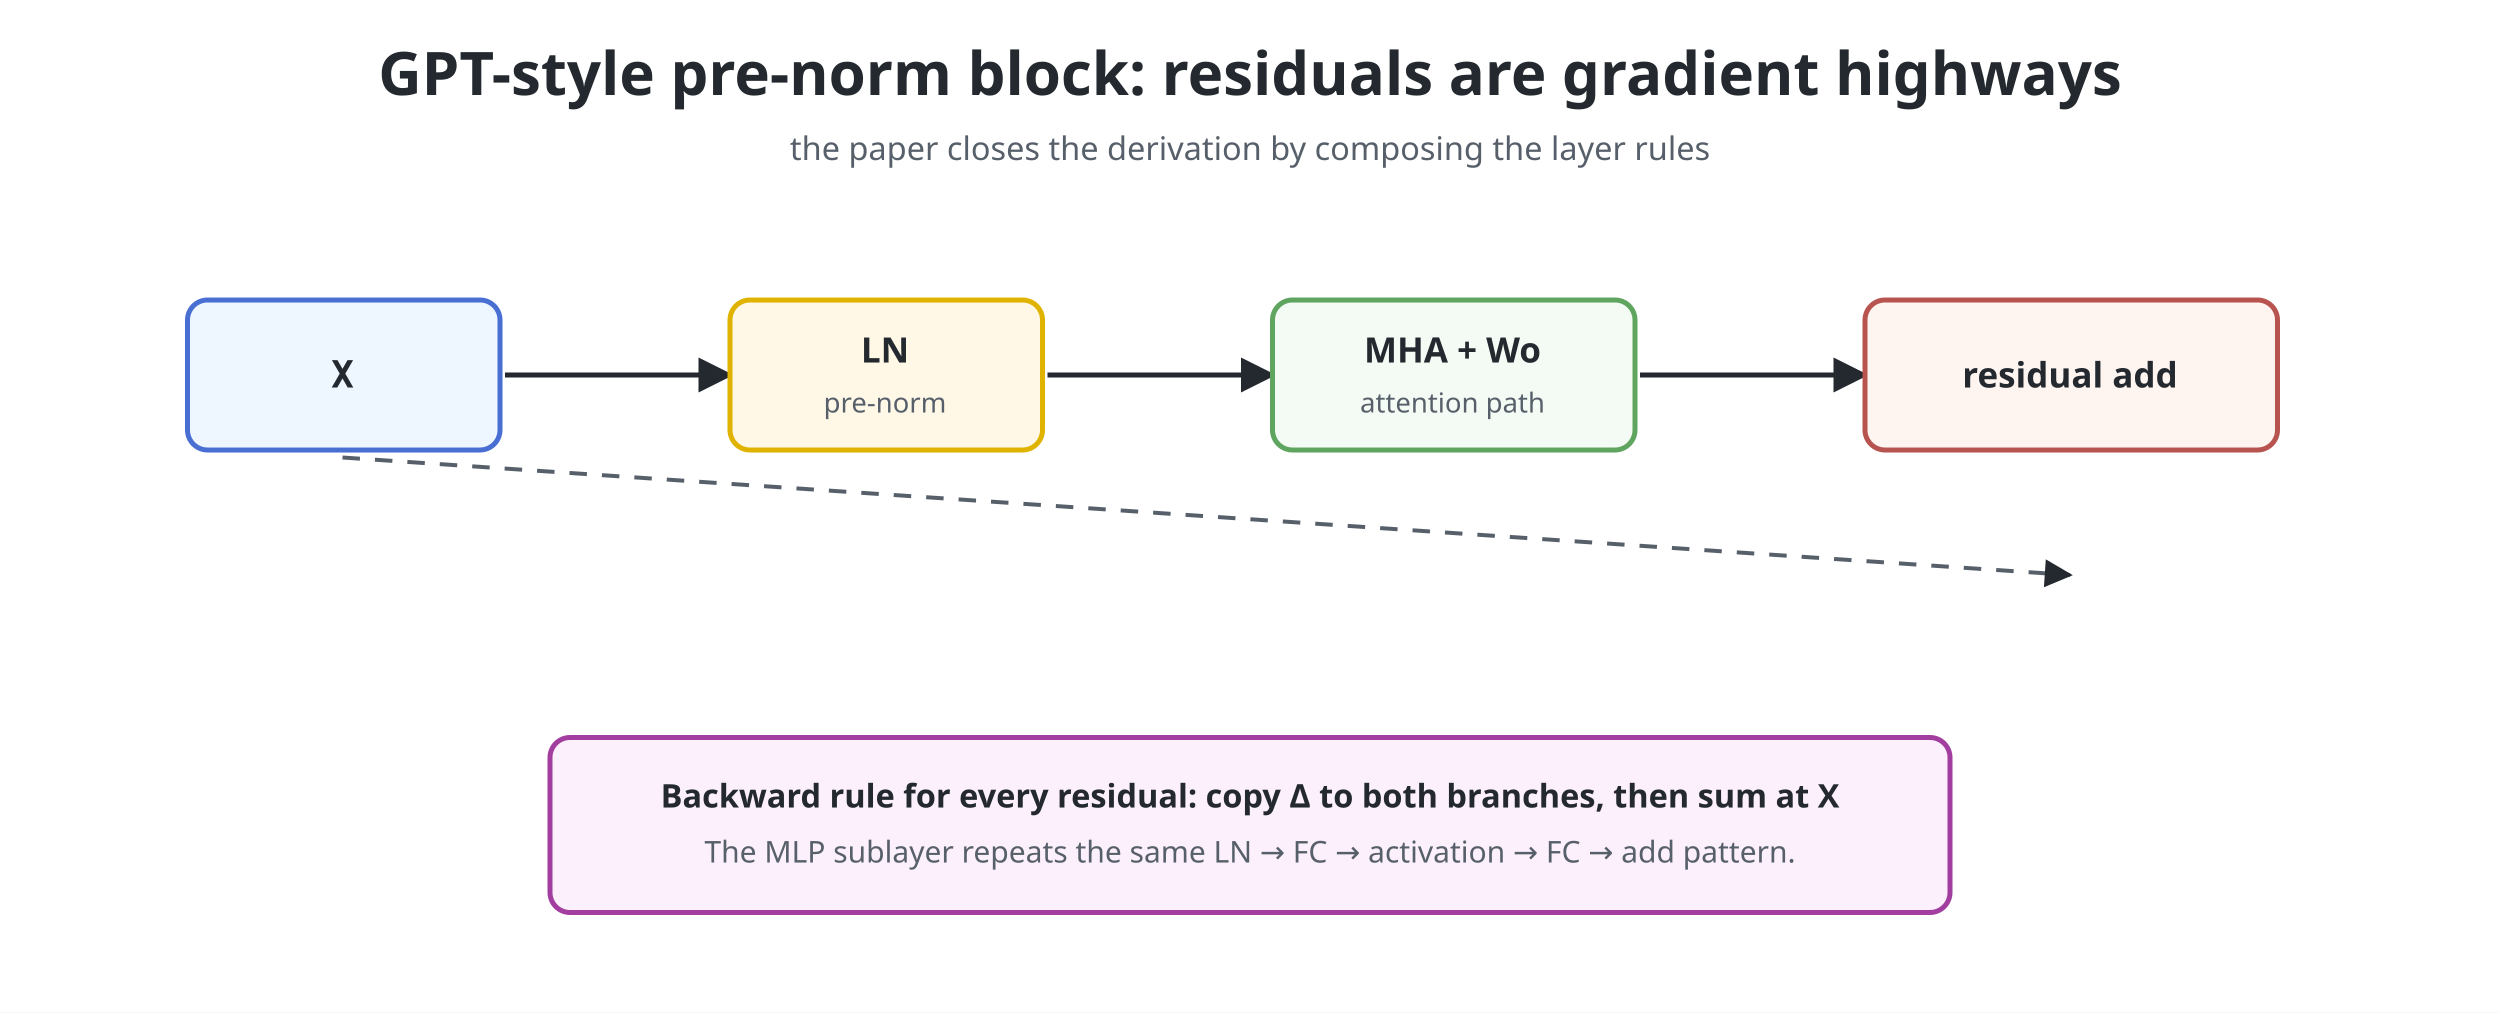
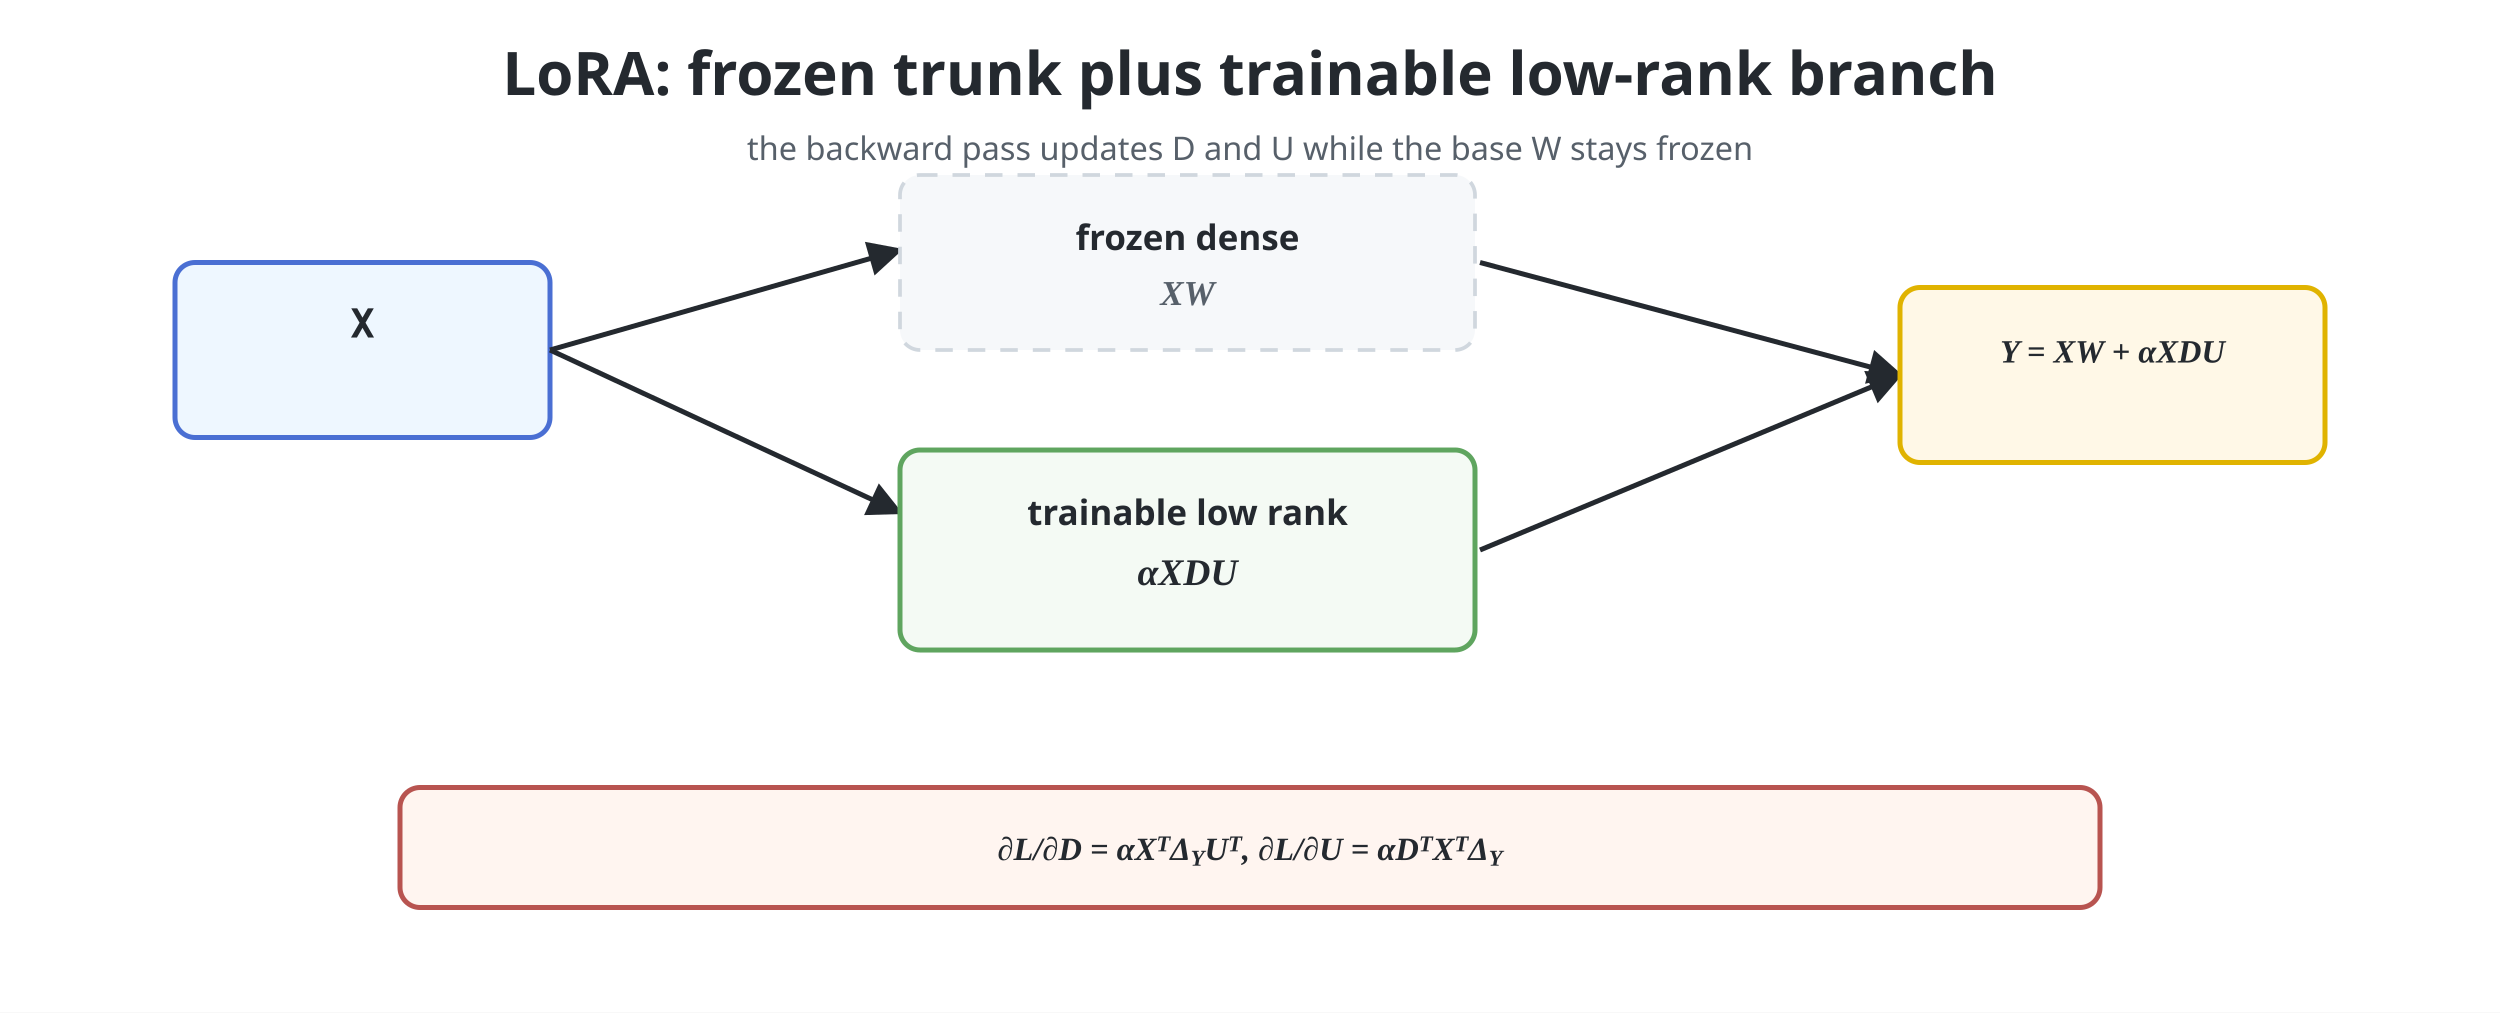
<svg xmlns="http://www.w3.org/2000/svg" viewBox="0 0 1000 405">
  <defs>
    <marker id="arrow" viewBox="0 0 10 10" refX="9" refY="5" markerWidth="7" markerHeight="7" orient="auto-start-reverse">
      <path d="M 0 0 L 10 5 L 0 10 z" fill="#24292f" />
    </marker>
  </defs>
  <rect x="0" y="0" width="1000" height="405" fill="#ffffff" />
-   <text x="500" y="38" text-anchor="middle" font-family="sans-serif" font-size="24" font-weight="700" fill="#24292f">GPT-style pre-norm block: residuals are gradient highways</text>
-   <text x="500" y="64" text-anchor="middle" font-family="sans-serif" font-size="13" font-weight="400" fill="#57606a">the paper closes the derivation by composing the layer rules</text>
-   <rect x="75" y="120" width="125" height="60" rx="8" fill="#eef7ff" stroke="#4a6fd3" stroke-width="2" />
-   <text x="137" y="155" text-anchor="middle" font-family="monospace" font-size="15" font-weight="700" fill="#24292f">X</text>
-   <line x1="202" y1="150" x2="292" y2="150" stroke="#24292f" stroke-width="2" marker-end="url(#arrow)" />
-   <rect x="292" y="120" width="125" height="60" rx="8" fill="#fff8e7" stroke="#e0b300" stroke-width="2" />
-   <text x="354" y="145" text-anchor="middle" font-family="sans-serif" font-size="14" font-weight="700" fill="#24292f">LN</text>
-   <text x="354" y="165" text-anchor="middle" font-family="sans-serif" font-size="11" font-weight="400" fill="#57606a">pre-norm</text>
-   <line x1="419" y1="150" x2="509" y2="150" stroke="#24292f" stroke-width="2" marker-end="url(#arrow)" />
-   <rect x="509" y="120" width="145" height="60" rx="8" fill="#f4faf4" stroke="#5fa55f" stroke-width="2" />
-   <text x="581" y="145" text-anchor="middle" font-family="sans-serif" font-size="14" font-weight="700" fill="#24292f">MHA + Wo</text>
-   <text x="581" y="165" text-anchor="middle" font-family="sans-serif" font-size="11" font-weight="400" fill="#57606a">attention path</text>
-   <line x1="656" y1="150" x2="746" y2="150" stroke="#24292f" stroke-width="2" marker-end="url(#arrow)" />
-   <rect x="746" y="120" width="165" height="60" rx="8" fill="#fff5f0" stroke="#b85450" stroke-width="2" />
-   <text x="828" y="155" text-anchor="middle" font-family="sans-serif" font-size="14" font-weight="700" fill="#24292f">residual add</text>
-   <line x1="137" y1="183" x2="828" y2="230" stroke="#57606a" stroke-width="1.6" marker-end="url(#arrow)" stroke-dasharray="7 6" />
-   <rect x="220" y="295" width="560" height="70" rx="8" fill="#fbf0fb" stroke="#a33ea1" stroke-width="2" />
-   <text x="500" y="323" text-anchor="middle" font-family="sans-serif" font-size="13" font-weight="700" fill="#24292f">Backward rule for every residual: copy Δ to both branches, then sum at X</text>
-   <text x="500" y="345" text-anchor="middle" font-family="sans-serif" font-size="12" font-weight="400" fill="#57606a">The MLP sublayer repeats the same LN → FC → activation → FC → add pattern.</text>
+   <text x="500" y="38" text-anchor="middle" font-family="sans-serif" font-size="24" font-weight="700" fill="#24292f">LoRA: frozen trunk plus trainable low-rank branch</text>
+   <text x="500" y="64" text-anchor="middle" font-family="sans-serif" font-size="13" font-weight="400" fill="#57606a">the backward pass updates D and U while the base W stays frozen</text>
+   <rect x="70" y="105" width="150" height="70" rx="8" fill="#eef7ff" stroke="#4a6fd3" stroke-width="2" />
+   <text x="145" y="135" text-anchor="middle" font-family="monospace" font-size="16" font-weight="700" fill="#24292f">X</text>
+   <line x1="220" y1="140" x2="360" y2="100" stroke="#24292f" stroke-width="2" marker-end="url(#arrow)" />
+   <line x1="220" y1="140" x2="360" y2="205" stroke="#24292f" stroke-width="2" marker-end="url(#arrow)" />
+   <rect x="360" y="70" width="230" height="70" rx="8" fill="#f6f8fa" stroke="#d0d7de" stroke-width="1.5" stroke-dasharray="7 6" />
+   <text x="475" y="100" text-anchor="middle" font-family="sans-serif" font-size="14" font-weight="700" fill="#24292f">frozen dense</text>
+   <text x="475" y="122" text-anchor="middle" font-family="Georgia, Times New Roman, serif" font-size="14" font-style="italic" font-weight="600" fill="#57606a">XW</text>
+   <rect x="360" y="180" width="230" height="80" rx="8" fill="#f4faf4" stroke="#5fa55f" stroke-width="2" />
+   <text x="475" y="210" text-anchor="middle" font-family="sans-serif" font-size="14" font-weight="700" fill="#24292f">trainable low rank</text>
+   <text x="475" y="234" text-anchor="middle" font-family="Georgia, Times New Roman, serif" font-size="15" font-style="italic" font-weight="600" fill="#24292f">αXDU</text>
+   <line x1="592" y1="105" x2="760" y2="150" stroke="#24292f" stroke-width="2" marker-end="url(#arrow)" />
+   <line x1="592" y1="220" x2="760" y2="150" stroke="#24292f" stroke-width="2" marker-end="url(#arrow)" />
+   <rect x="760" y="115" width="170" height="70" rx="8" fill="#fff8e7" stroke="#e0b300" stroke-width="2" />
+   <text x="845" y="145" text-anchor="middle" font-family="Georgia, Times New Roman, serif" font-size="13" font-style="italic" font-weight="700" fill="#24292f">Y = XW + αXDU</text>
+   <rect x="160" y="315" width="680" height="48" rx="8" fill="#fff5f0" stroke="#b85450" stroke-width="2" />
+   <text x="500" y="344" text-anchor="middle" font-family="Georgia, Times New Roman, serif" font-size="13" font-style="italic" font-weight="700" fill="#24292f">∂L/∂D = αX<tspan baseline-shift="38%" font-size="9.1">T</tspan>Δ<tspan baseline-shift="-25%" font-size="9.1">Y</tspan>U<tspan baseline-shift="38%" font-size="9.1">T</tspan>,   ∂L/∂U = αD<tspan baseline-shift="38%" font-size="9.1">T</tspan>X<tspan baseline-shift="38%" font-size="9.1">T</tspan>Δ<tspan baseline-shift="-25%" font-size="9.1">Y</tspan>
+   </text>
</svg>
